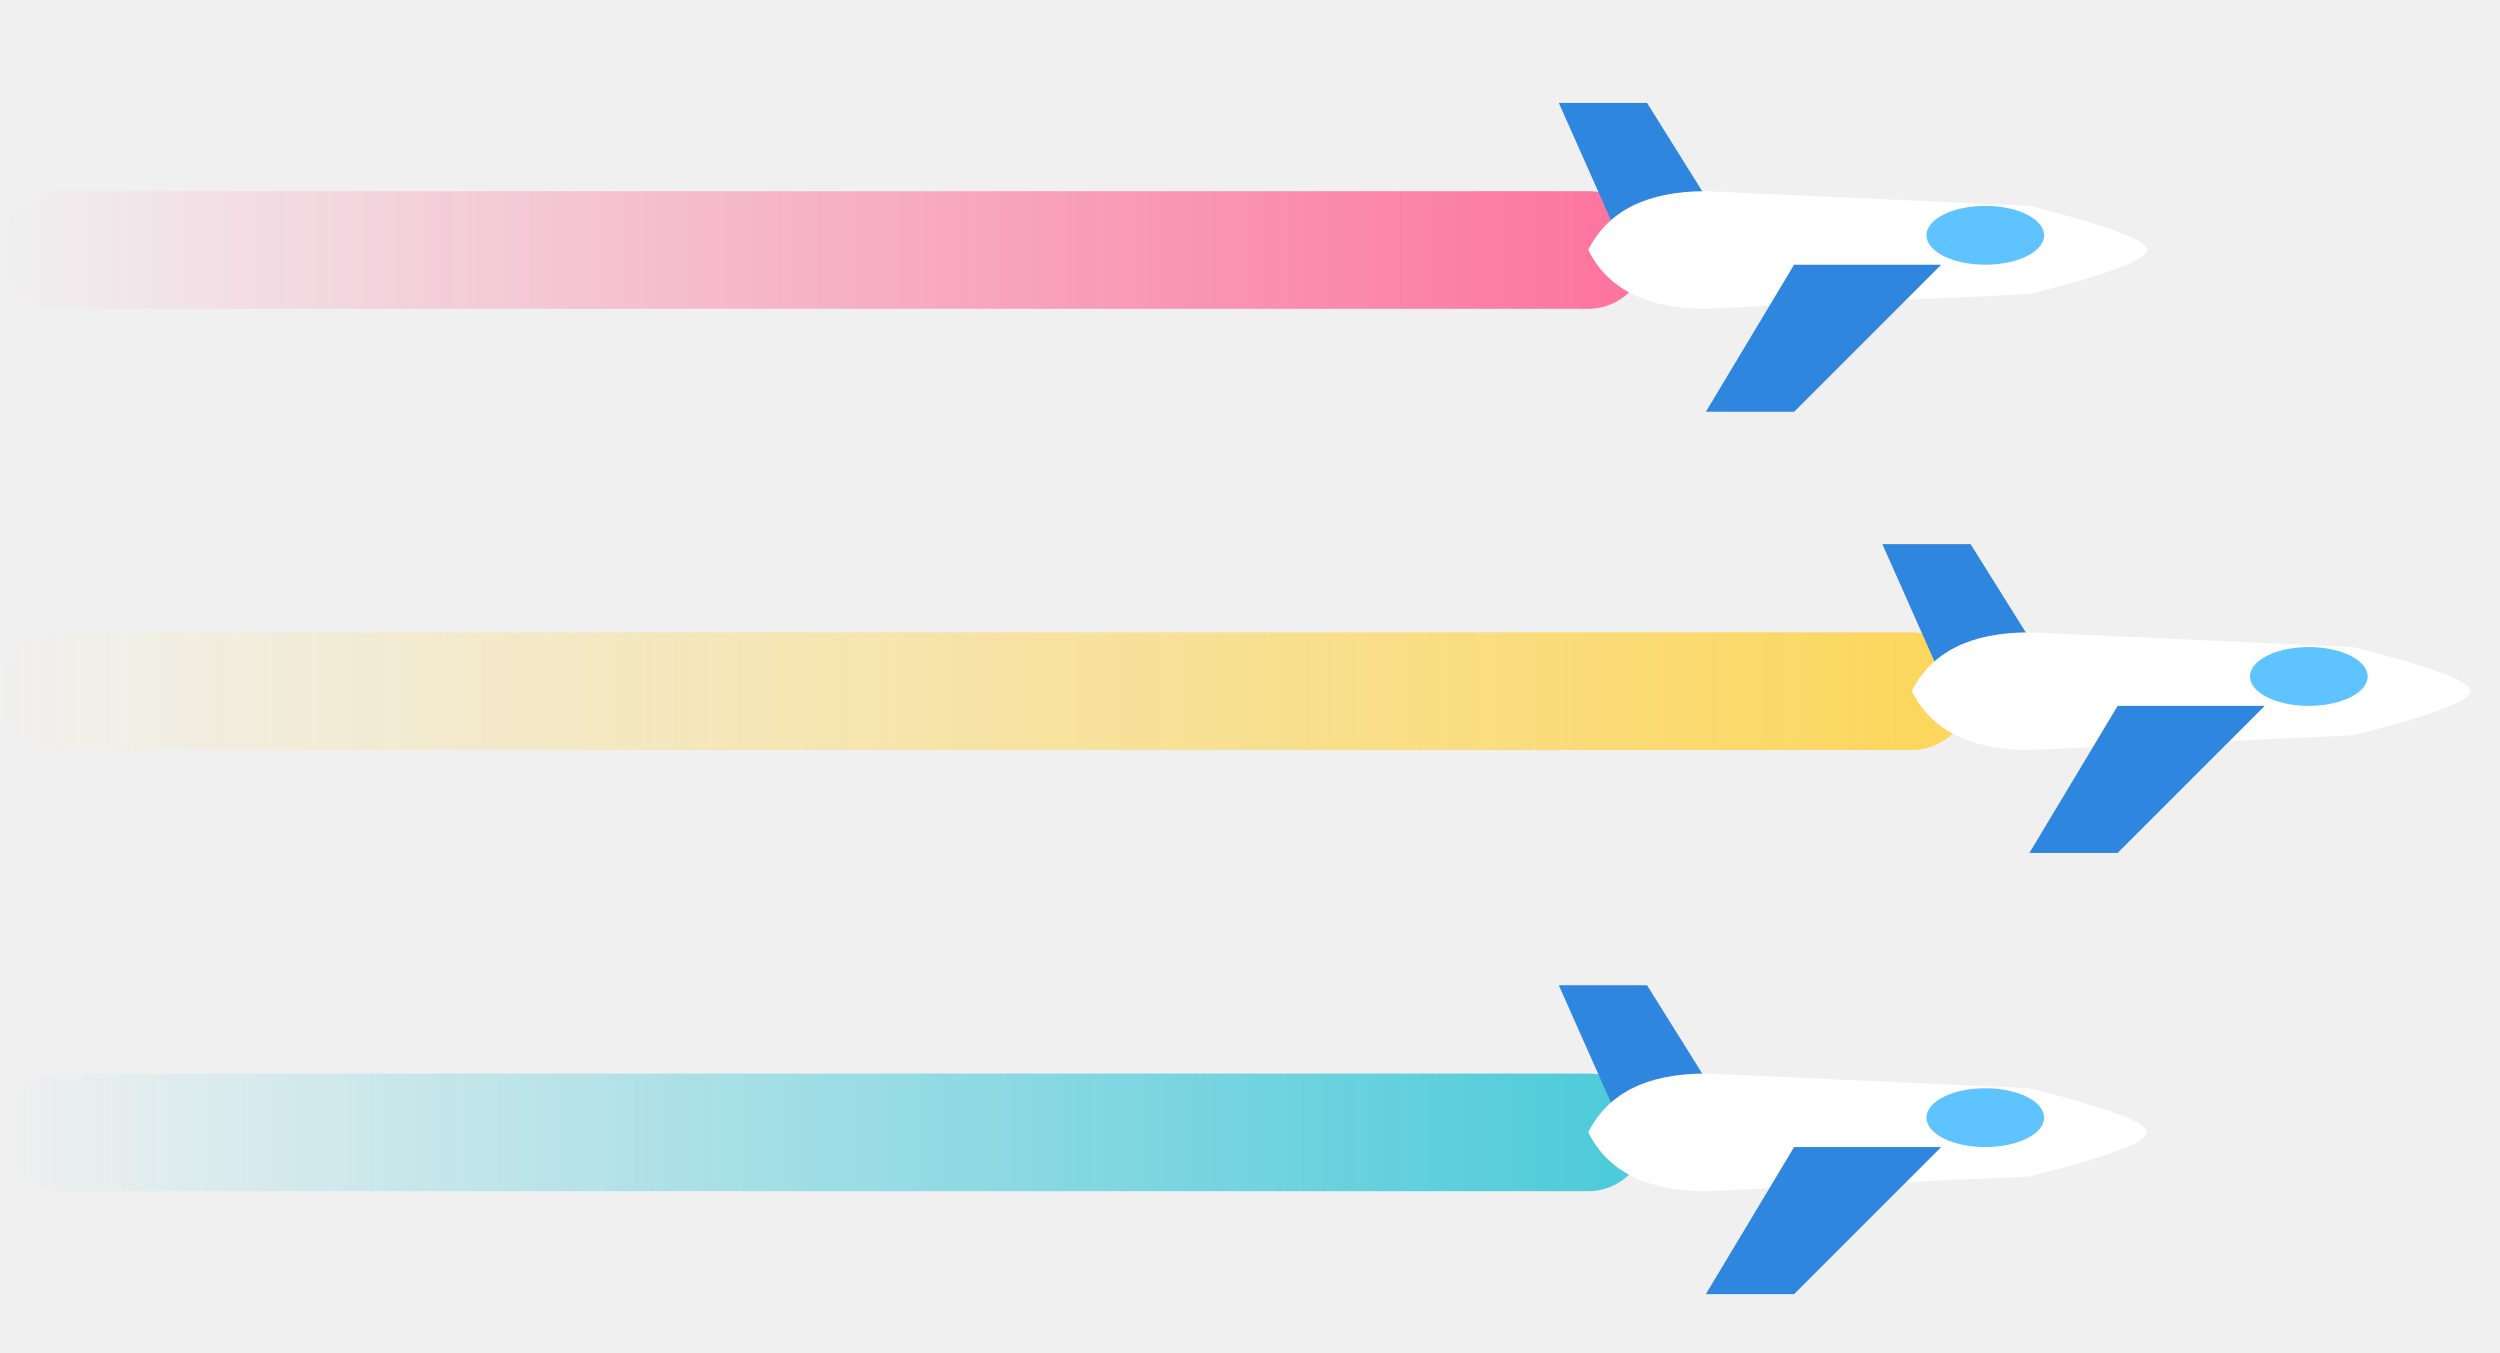
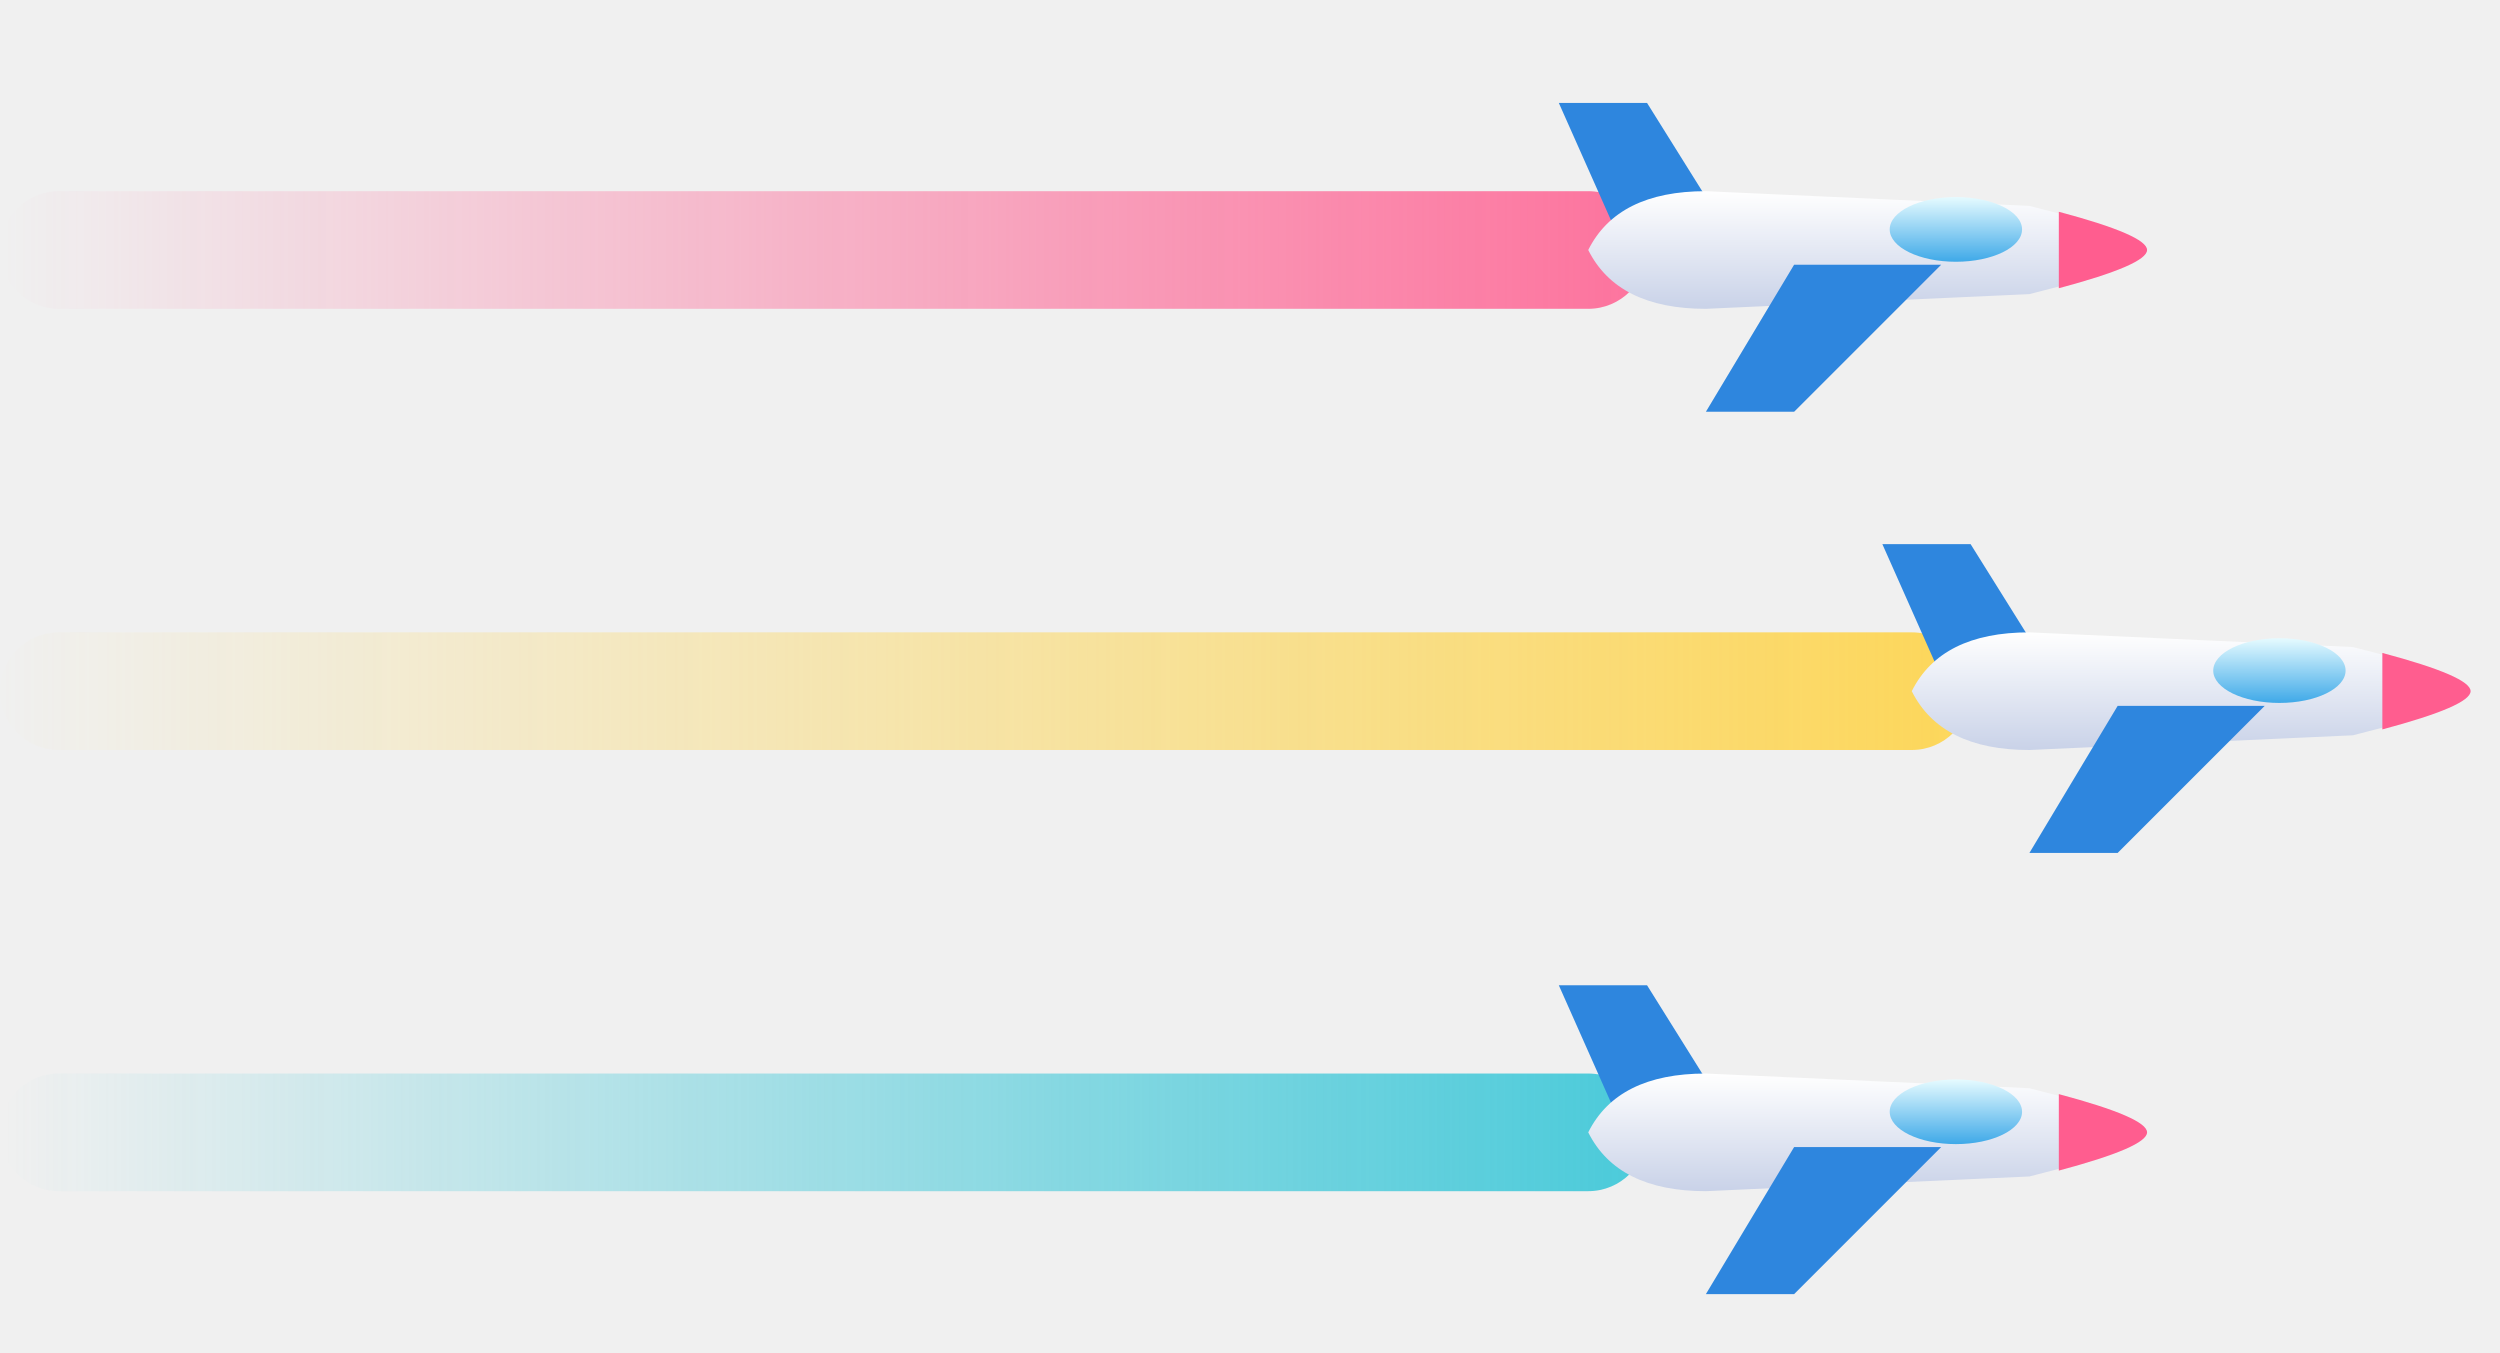
<svg xmlns="http://www.w3.org/2000/svg" viewBox="0 0 170 92" width="170" height="92">
  <defs>
-     <linearGradient id="jt1" x1="0" x2="1">
-       <stop offset="0" stop-color="#ff5d8f" stop-opacity="0" />
-       <stop offset="1" stop-color="#ff5d8f" stop-opacity="0.85" />
+     <linearGradient id="jtB" x1="0" y1="0" x2="0" y2="1">
+       <stop offset="0.00" stop-color="#ffffff" stop-opacity="1" />
+       <stop offset="1.00" stop-color="#c9d2e8" stop-opacity="1" />
+     </linearGradient>
+     <linearGradient id="jtC" x1="0" y1="0" x2="0" y2="1">
+       <stop offset="0.00" stop-color="#e6fbff" stop-opacity="1" />
+       <stop offset="1.00" stop-color="#3fa9e8" stop-opacity="1" />
+     </linearGradient>
+   </defs>
+   <defs>
+     <linearGradient id="jt1" x1="0" y1="0" x2="1" y2="0">
+       <stop offset="0.00" stop-color="#ff5d8f" stop-opacity="0" />
+       <stop offset="1.00" stop-color="#ff5d8f" stop-opacity="0.85" />
    </linearGradient>
  </defs>
  <rect x="0" y="13" width="112" height="8" rx="4" fill="url(#jt1)" />
  <g transform="translate(108 10)">
    <path d="M2 6 L-2 -3 L4 -3 L9 5Z" fill="#2e86de" />
-     <path d="M0 7 Q2 3 8 3 L30 4 Q38 6 38 7 Q38 8 30 10 L8 11 Q2 11 0 7Z" fill="#fff" />
+     <path d="M0 7 Q2 3 8 3 L30 4 Q38 6 38 7 Q38 8 30 10 L8 11 Q2 11 0 7Z" fill="url(#jtB)" />
+     <path d="M32 4.4 Q38 6 38 7 Q38 8 32 9.6Z" fill="#ff5d8f" />
    <path d="M14 8 L8 18 L14 18 L24 8Z" fill="#2e86de" />
-     <ellipse cx="27" cy="6" rx="4" ry="2" fill="#5fc3ff" />
+     <ellipse cx="25" cy="5.6" rx="4.5" ry="2.2" fill="url(#jtC)" />
  </g>
  <defs>
-     <linearGradient id="jt2" x1="0" x2="1">
-       <stop offset="0" stop-color="#ffd23f" stop-opacity="0" />
-       <stop offset="1" stop-color="#ffd23f" stop-opacity="0.85" />
+     <linearGradient id="jt2" x1="0" y1="0" x2="1" y2="0">
+       <stop offset="0.00" stop-color="#ffd23f" stop-opacity="0" />
+       <stop offset="1.00" stop-color="#ffd23f" stop-opacity="0.85" />
    </linearGradient>
  </defs>
  <rect x="0" y="43" width="134" height="8" rx="4" fill="url(#jt2)" />
  <g transform="translate(130 40)">
    <path d="M2 6 L-2 -3 L4 -3 L9 5Z" fill="#2e86de" />
-     <path d="M0 7 Q2 3 8 3 L30 4 Q38 6 38 7 Q38 8 30 10 L8 11 Q2 11 0 7Z" fill="#fff" />
+     <path d="M0 7 Q2 3 8 3 L30 4 Q38 6 38 7 Q38 8 30 10 L8 11 Q2 11 0 7Z" fill="url(#jtB)" />
+     <path d="M32 4.4 Q38 6 38 7 Q38 8 32 9.6Z" fill="#ff5d8f" />
    <path d="M14 8 L8 18 L14 18 L24 8Z" fill="#2e86de" />
-     <ellipse cx="27" cy="6" rx="4" ry="2" fill="#5fc3ff" />
+     <ellipse cx="25" cy="5.6" rx="4.5" ry="2.2" fill="url(#jtC)" />
  </g>
  <defs>
-     <linearGradient id="jt3" x1="0" x2="1">
-       <stop offset="0" stop-color="#2ec4d6" stop-opacity="0" />
-       <stop offset="1" stop-color="#2ec4d6" stop-opacity="0.85" />
+     <linearGradient id="jt3" x1="0" y1="0" x2="1" y2="0">
+       <stop offset="0.00" stop-color="#2ec4d6" stop-opacity="0" />
+       <stop offset="1.00" stop-color="#2ec4d6" stop-opacity="0.85" />
    </linearGradient>
  </defs>
  <rect x="0" y="73" width="112" height="8" rx="4" fill="url(#jt3)" />
  <g transform="translate(108 70)">
    <path d="M2 6 L-2 -3 L4 -3 L9 5Z" fill="#2e86de" />
-     <path d="M0 7 Q2 3 8 3 L30 4 Q38 6 38 7 Q38 8 30 10 L8 11 Q2 11 0 7Z" fill="#fff" />
+     <path d="M0 7 Q2 3 8 3 L30 4 Q38 6 38 7 Q38 8 30 10 L8 11 Q2 11 0 7Z" fill="url(#jtB)" />
+     <path d="M32 4.4 Q38 6 38 7 Q38 8 32 9.6Z" fill="#ff5d8f" />
    <path d="M14 8 L8 18 L14 18 L24 8Z" fill="#2e86de" />
-     <ellipse cx="27" cy="6" rx="4" ry="2" fill="#5fc3ff" />
+     <ellipse cx="25" cy="5.6" rx="4.5" ry="2.2" fill="url(#jtC)" />
  </g>
</svg>
